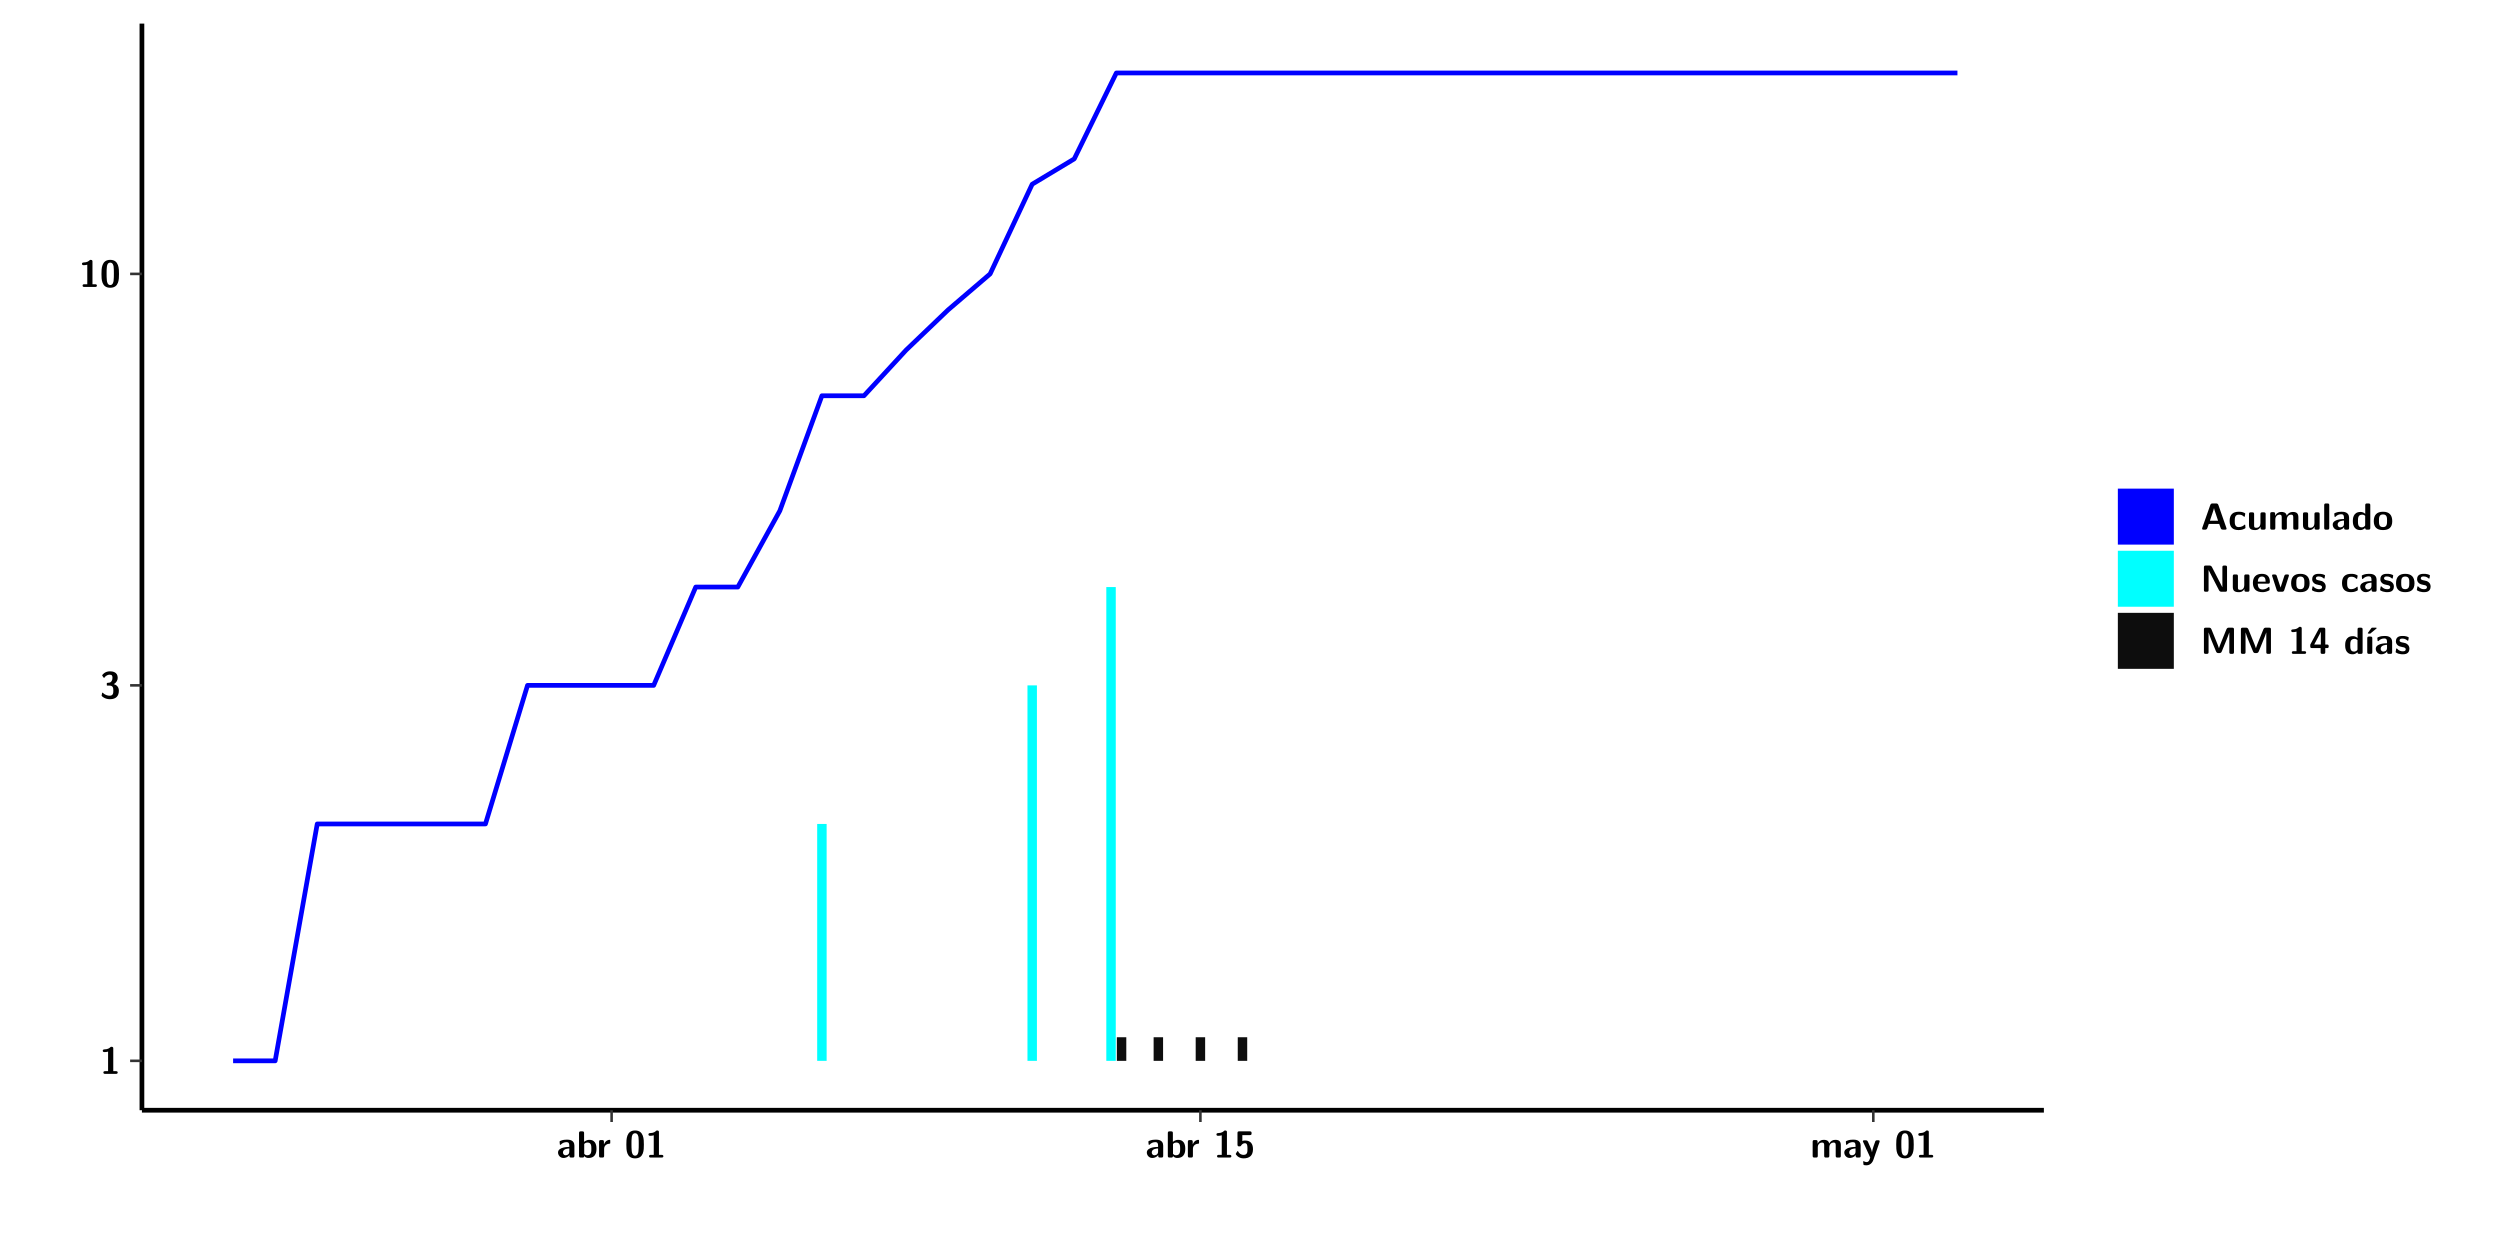
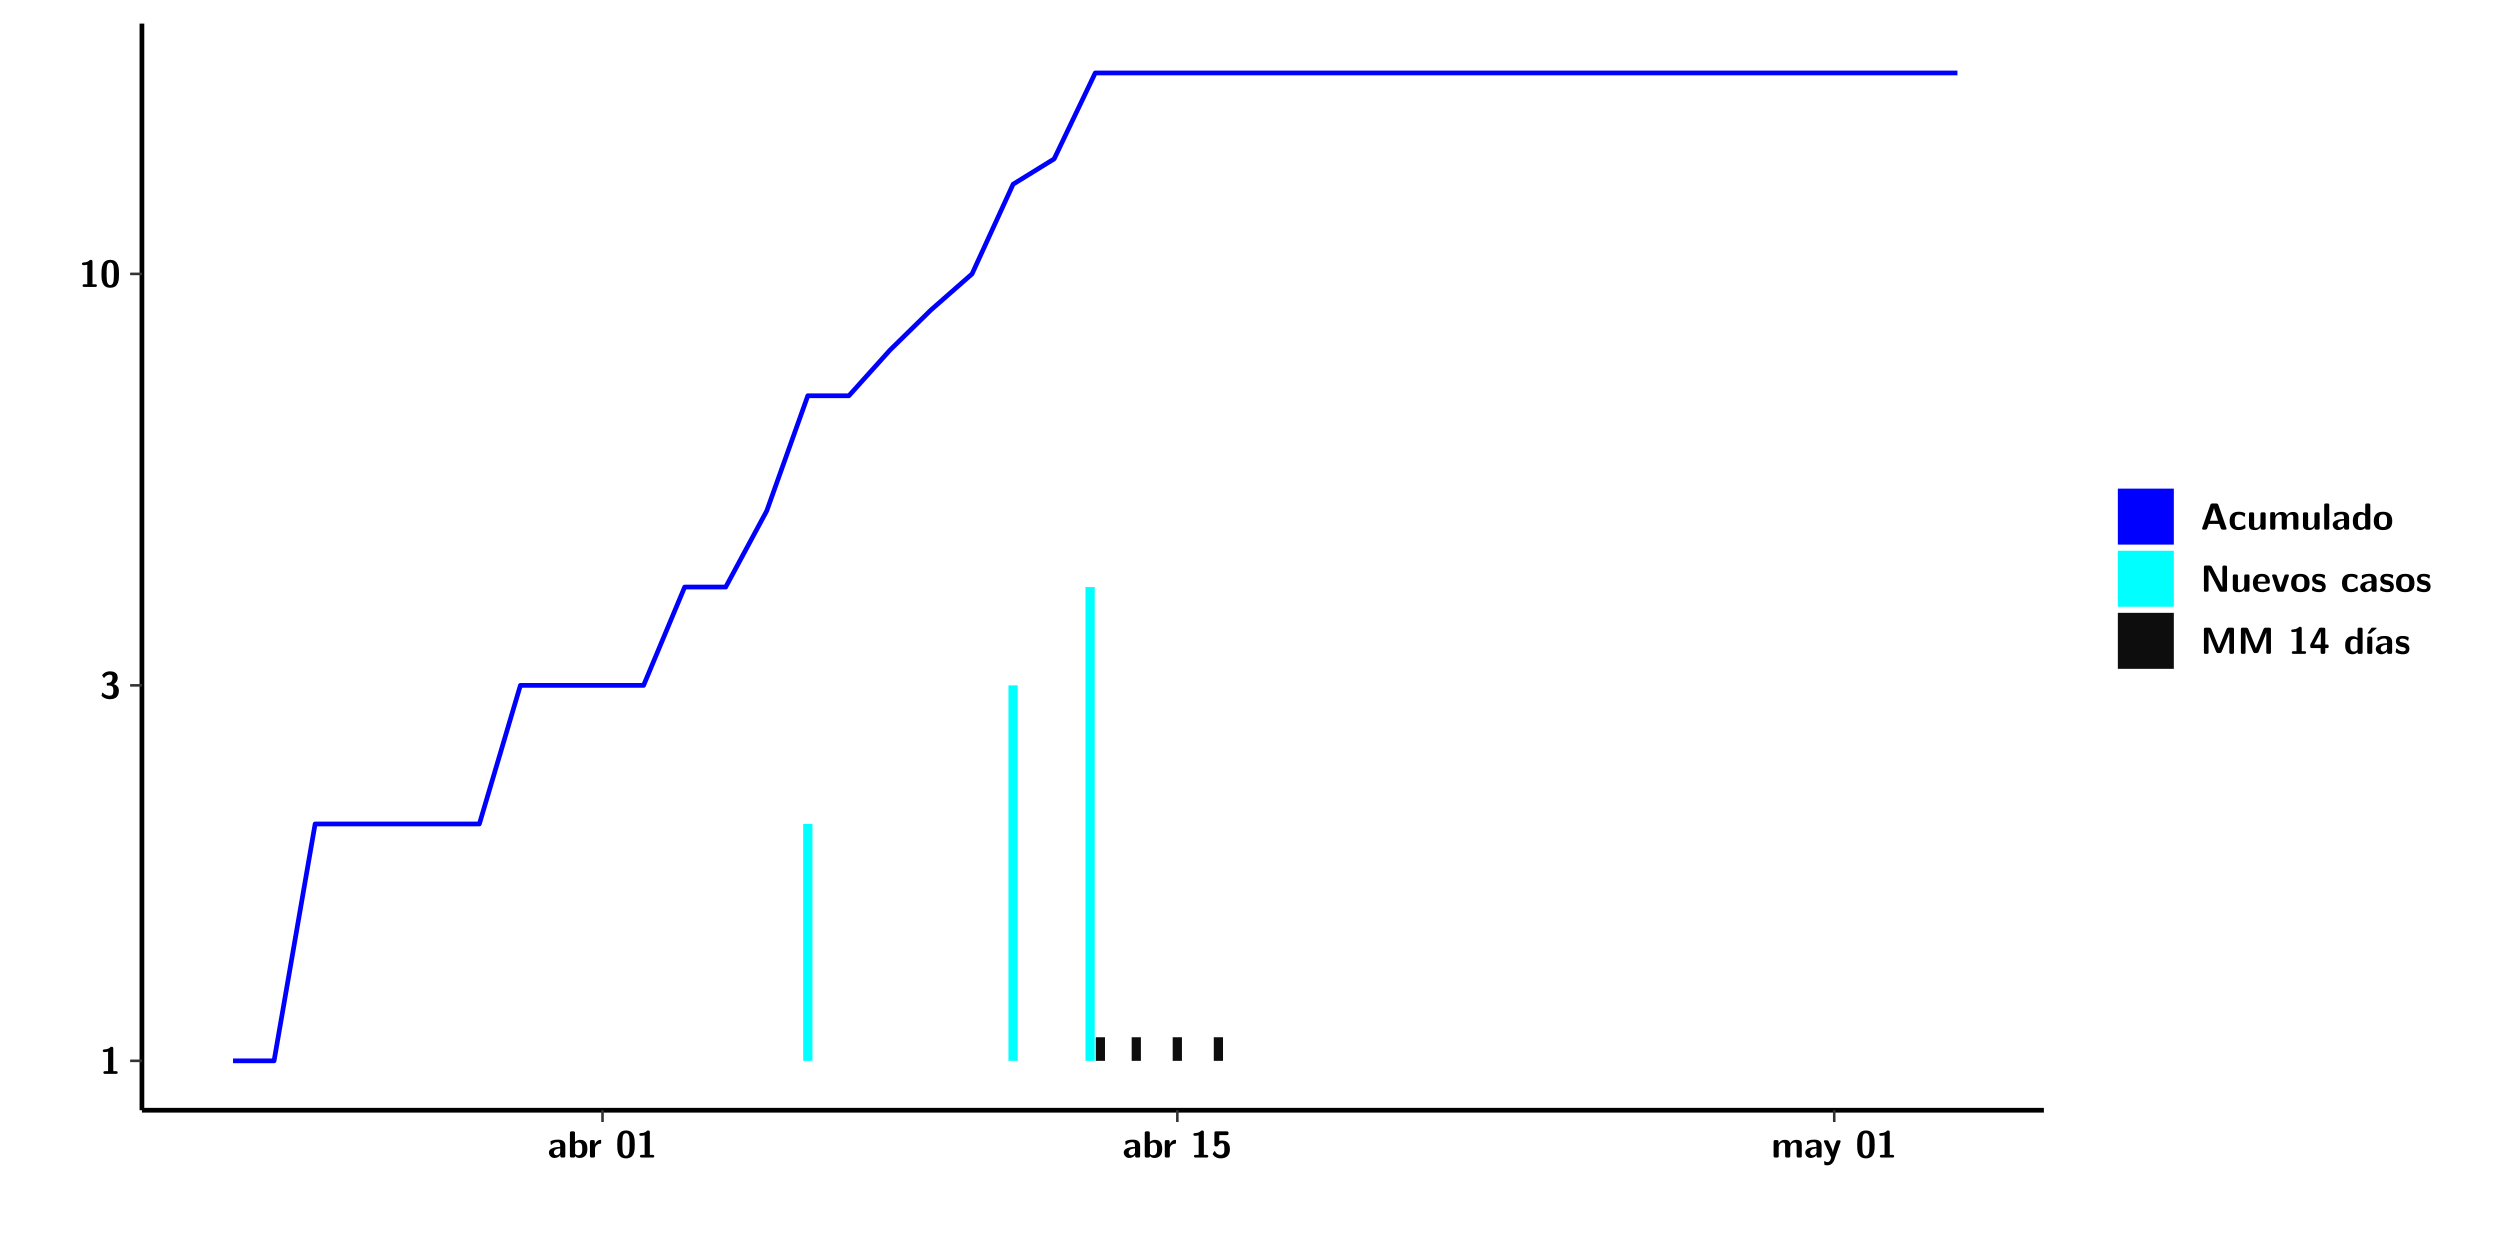
<svg xmlns="http://www.w3.org/2000/svg" xmlns:xlink="http://www.w3.org/1999/xlink" width="579.653pt" height="288pt" viewBox="0 0 579.653 288" version="1.1">
  <defs>
    <g>
      <symbol overflow="visible" id="glyph0-0">
        <path style="stroke:none;" d="" />
      </symbol>
      <symbol overflow="visible" id="glyph0-1">
        <path style="stroke:none;" d="M 3.109 -5.859 C 3.109 -6.016 3.109 -6.281 2.719 -6.281 C 2.547 -6.281 2.516 -6.266 2.406 -6.156 C 2.25 -6.016 1.922 -5.688 1.047 -5.672 C 0.891 -5.672 0.672 -5.609 0.672 -5.359 C 0.672 -5.047 0.969 -5.047 1.094 -5.047 C 1.344 -5.047 1.656 -5.078 1.906 -5.156 L 1.906 -0.625 L 1.234 -0.625 C 1.109 -0.625 0.812 -0.625 0.812 -0.312 C 0.812 0 1.109 0 1.234 0 L 3.719 0 C 3.828 0 4.141 0 4.141 -0.312 C 4.141 -0.625 3.828 -0.625 3.719 -0.625 L 3.109 -0.625 Z M 3.109 -5.859 " />
      </symbol>
      <symbol overflow="visible" id="glyph0-2">
        <path style="stroke:none;" d="M 0.844 -4.859 C 0.906 -4.766 0.953 -4.766 0.969 -4.766 C 1.031 -4.766 1.047 -4.797 1.094 -4.859 C 1.547 -5.5 2.172 -5.5 2.281 -5.5 C 2.844 -5.5 2.922 -5.203 2.922 -4.781 C 2.922 -4.656 2.922 -4.234 2.641 -3.906 C 2.438 -3.656 2.219 -3.641 1.953 -3.625 C 1.859 -3.609 1.688 -3.609 1.672 -3.578 C 1.609 -3.562 1.609 -3.5 1.609 -3.359 L 1.609 -3.203 C 1.609 -2.984 1.609 -2.969 1.844 -2.969 L 2.219 -2.969 C 3.031 -2.969 3.125 -2.469 3.125 -1.797 C 3.125 -1.203 3.062 -0.625 2.266 -0.625 C 1.984 -0.625 1.328 -0.688 0.75 -1.25 C 0.672 -1.328 0.656 -1.328 0.625 -1.328 C 0.531 -1.328 0.516 -1.25 0.516 -1.234 C 0.516 -1.234 0.406 -0.672 0.406 -0.625 C 0.406 -0.516 1.156 0.188 2.312 0.188 C 3.812 0.188 4.406 -0.609 4.406 -1.781 C 4.406 -2.562 3.984 -3.109 3.203 -3.297 C 3.906 -3.688 4.141 -4.266 4.141 -4.766 C 4.141 -6.156 2.891 -6.281 2.328 -6.281 C 1.125 -6.281 0.531 -5.422 0.531 -5.344 C 0.531 -5.297 0.594 -5.219 0.594 -5.219 Z M 0.844 -4.859 " />
      </symbol>
      <symbol overflow="visible" id="glyph0-3">
        <path style="stroke:none;" d="M 4.438 -3 C 4.438 -4.203 4.438 -6.281 2.406 -6.281 C 0.375 -6.281 0.375 -4.219 0.375 -3 C 0.375 -1.812 0.375 0.188 2.406 0.188 C 4.438 0.188 4.438 -1.781 4.438 -3 Z M 2.406 -0.438 C 1.75 -0.438 1.656 -1.25 1.625 -1.484 C 1.562 -1.953 1.562 -2.766 1.562 -3.125 C 1.562 -3.641 1.562 -4.203 1.625 -4.641 C 1.641 -4.875 1.734 -5.641 2.406 -5.641 C 3.047 -5.641 3.156 -4.906 3.188 -4.734 C 3.25 -4.281 3.25 -3.594 3.25 -3.125 C 3.25 -2.625 3.25 -1.953 3.188 -1.469 C 3.156 -1.234 3.062 -0.438 2.406 -0.438 Z M 2.406 -0.438 " />
      </symbol>
      <symbol overflow="visible" id="glyph0-4">
        <path style="stroke:none;" d="M 4.062 -2.766 C 4.062 -4.156 2.734 -4.156 2.297 -4.156 C 1.891 -4.156 1.453 -4.125 0.859 -3.891 C 0.672 -3.797 0.625 -3.781 0.625 -3.688 C 0.625 -3.625 0.688 -3.109 0.688 -3.047 C 0.703 -2.984 0.75 -2.938 0.812 -2.938 C 0.844 -2.938 0.875 -2.969 0.906 -3 C 1.281 -3.391 1.719 -3.578 2.266 -3.578 C 2.734 -3.578 2.875 -3.297 2.875 -2.781 L 2.875 -2.469 C 2.562 -2.469 0.266 -2.453 0.266 -1.172 C 0.266 -0.547 0.766 0.094 1.531 0.094 C 1.828 0.094 2.484 0.016 2.906 -0.594 L 2.906 -0.422 C 2.906 -0.141 2.969 0 3.328 0 L 3.641 0 C 3.984 0 4.062 -0.109 4.062 -0.422 Z M 2.875 -1.344 C 2.875 -0.531 2.047 -0.531 2.016 -0.531 C 1.641 -0.531 1.406 -0.844 1.406 -1.188 C 1.406 -2.047 2.625 -2.109 2.875 -2.109 Z M 2.875 -1.344 " />
      </symbol>
      <symbol overflow="visible" id="glyph0-5">
        <path style="stroke:none;" d="M 1.703 -5.656 C 1.703 -5.938 1.641 -6.078 1.281 -6.078 L 0.953 -6.078 C 0.641 -6.078 0.531 -5.984 0.531 -5.656 L 0.531 -0.422 C 0.531 -0.109 0.625 0 0.953 0 L 1.312 0 C 1.453 0 1.719 0 1.734 -0.344 C 2.125 0.094 2.578 0.094 2.719 0.094 C 4.578 0.094 4.578 -1.594 4.578 -2.031 C 4.578 -2.453 4.578 -4.109 2.938 -4.109 C 2.219 -4.109 1.781 -3.703 1.703 -3.625 Z M 1.734 -3.172 C 1.844 -3.281 2.109 -3.484 2.5 -3.484 C 3.391 -3.484 3.391 -2.672 3.391 -2.016 C 3.391 -1.375 3.391 -0.531 2.406 -0.531 C 2.047 -0.531 1.828 -0.75 1.734 -0.875 Z M 1.734 -3.172 " />
      </symbol>
      <symbol overflow="visible" id="glyph0-6">
        <path style="stroke:none;" d="M 1.703 -2.016 C 1.703 -2.844 2.391 -3.188 2.938 -3.219 C 3.109 -3.234 3.125 -3.234 3.125 -3.469 L 3.125 -3.875 C 3.125 -4.047 3.125 -4.109 2.969 -4.109 C 2.719 -4.109 2.078 -4.031 1.672 -3.078 L 1.656 -3.078 L 1.656 -3.641 C 1.656 -3.922 1.594 -4.062 1.234 -4.062 L 0.953 -4.062 C 0.641 -4.062 0.531 -3.969 0.531 -3.641 L 0.531 -0.422 C 0.531 -0.109 0.625 0 0.953 0 L 1.281 0 C 1.609 0 1.703 -0.109 1.703 -0.422 Z M 1.703 -2.016 " />
      </symbol>
      <symbol overflow="visible" id="glyph0-7">
        <path style="stroke:none;" d="M 1.859 -5.203 L 3.578 -5.203 C 4 -5.203 4 -5.406 4 -5.641 C 4 -5.875 4 -6.078 3.578 -6.078 L 1.141 -6.078 C 0.875 -6.078 0.734 -6.031 0.734 -5.688 L 0.734 -3 C 0.734 -2.609 0.922 -2.594 1.172 -2.594 C 1.391 -2.594 1.469 -2.594 1.594 -2.812 C 1.812 -3.141 2.109 -3.328 2.469 -3.328 C 3.047 -3.328 3.047 -2.656 3.047 -1.969 C 3.047 -1.297 3.047 -0.625 2.125 -0.625 C 1.844 -0.625 1.25 -0.703 0.906 -1.406 C 0.875 -1.453 0.844 -1.5 0.781 -1.5 C 0.719 -1.5 0.703 -1.469 0.656 -1.391 C 0.531 -1.188 0.328 -0.891 0.328 -0.828 C 0.328 -0.75 0.891 0.188 2.141 0.188 C 3.562 0.188 4.328 -0.516 4.328 -1.938 C 4.328 -3.094 3.844 -3.953 2.5 -3.953 C 2.281 -3.953 2.078 -3.922 1.859 -3.844 Z M 1.859 -5.203 " />
      </symbol>
      <symbol overflow="visible" id="glyph0-8">
        <path style="stroke:none;" d="M 7.062 -2.844 C 7.062 -3.75 6.672 -4.109 5.781 -4.109 C 5.156 -4.109 4.688 -3.828 4.359 -3.25 C 4.219 -4.078 3.484 -4.109 3.109 -4.109 C 2.938 -4.109 2.578 -4.109 2.188 -3.828 C 1.906 -3.625 1.734 -3.344 1.672 -3.203 L 1.672 -3.641 C 1.672 -3.922 1.609 -4.062 1.25 -4.062 L 0.953 -4.062 C 0.625 -4.062 0.531 -3.969 0.531 -3.641 L 0.531 -0.422 C 0.531 -0.109 0.625 0 0.953 0 L 1.297 0 C 1.625 0 1.719 -0.109 1.719 -0.422 L 1.719 -2.359 C 1.719 -3.141 2.25 -3.484 2.688 -3.484 C 3.109 -3.484 3.203 -3.297 3.203 -2.828 L 3.203 -0.422 C 3.203 -0.109 3.297 0 3.625 0 L 3.969 0 C 4.297 0 4.391 -0.109 4.391 -0.422 L 4.391 -2.359 C 4.391 -3.141 4.922 -3.484 5.359 -3.484 C 5.781 -3.484 5.875 -3.297 5.875 -2.828 L 5.875 -0.422 C 5.875 -0.109 5.969 0 6.297 0 L 6.641 0 C 6.984 0 7.062 -0.109 7.062 -0.422 Z M 7.062 -2.844 " />
      </symbol>
      <symbol overflow="visible" id="glyph0-9">
        <path style="stroke:none;" d="M 4.109 -3.609 C 4.141 -3.719 4.141 -3.734 4.141 -3.781 C 4.141 -4.016 3.906 -4.016 3.797 -4.016 L 3.609 -4.016 C 3.469 -4.016 3.266 -4.016 3.141 -3.812 C 3.109 -3.766 2.406 -1.828 2.359 -1.25 L 2.344 -1.25 C 2.312 -1.672 1.953 -2.484 1.562 -3.328 C 1.328 -3.891 1.266 -4.016 0.828 -4.016 L 0.594 -4.016 C 0.469 -4.016 0.25 -4.016 0.25 -3.781 C 0.25 -3.75 0.281 -3.688 0.297 -3.641 L 1.953 0 C 1.891 0.188 1.859 0.281 1.828 0.375 C 1.734 0.656 1.578 1.047 1.109 1.047 C 0.812 1.047 0.609 0.922 0.516 0.875 C 0.469 0.844 0.453 0.828 0.422 0.828 C 0.391 0.828 0.312 0.859 0.312 0.969 C 0.312 1.031 0.375 1.641 0.391 1.672 C 0.469 1.781 0.953 1.797 1.094 1.797 C 2.172 1.797 2.609 0.766 2.672 0.547 Z M 4.109 -3.609 " />
      </symbol>
      <symbol overflow="visible" id="glyph0-10">
        <path style="stroke:none;" d="M 4.156 -5.703 C 4.031 -6.078 3.766 -6.078 3.594 -6.078 L 2.828 -6.078 C 2.641 -6.078 2.391 -6.078 2.266 -5.703 L 0.406 -0.406 C 0.375 -0.297 0.375 -0.281 0.375 -0.234 C 0.375 0 0.594 0 0.703 0 L 1.031 0 C 1.188 0 1.453 0 1.578 -0.344 L 1.922 -1.328 L 4.344 -1.328 L 4.641 -0.484 C 4.75 -0.172 4.812 0 5.234 0 L 5.703 0 C 5.828 0 6.047 0 6.047 -0.234 C 6.047 -0.281 6.047 -0.297 6 -0.406 Z M 2.812 -3.938 C 2.938 -4.328 3.062 -4.656 3.125 -4.969 L 3.141 -4.969 C 3.188 -4.766 3.188 -4.75 3.25 -4.547 L 4.078 -2.078 L 2.188 -2.078 Z M 2.812 -3.938 " />
      </symbol>
      <symbol overflow="visible" id="glyph0-11">
        <path style="stroke:none;" d="M 4 -0.438 C 4 -0.531 3.969 -0.938 3.953 -1.047 C 3.953 -1.078 3.938 -1.172 3.844 -1.172 C 3.812 -1.172 3.797 -1.172 3.703 -1.078 C 3.562 -0.953 3.141 -0.594 2.422 -0.594 C 1.516 -0.594 1.516 -1.469 1.516 -2.031 C 1.516 -2.75 1.562 -3.484 2.453 -3.484 C 3.031 -3.484 3.266 -3.344 3.578 -3.078 C 3.688 -2.984 3.703 -2.984 3.734 -2.984 C 3.828 -2.984 3.844 -3.062 3.844 -3.094 C 3.859 -3.172 3.953 -3.656 3.953 -3.703 C 3.953 -3.781 3.891 -3.812 3.75 -3.891 C 3.328 -4.078 3.062 -4.156 2.453 -4.156 C 1.141 -4.156 0.328 -3.547 0.328 -2.016 C 0.328 -0.562 1.078 0.094 2.406 0.094 C 2.641 0.094 3.172 0.094 3.75 -0.203 C 4 -0.344 4 -0.344 4 -0.438 Z M 4 -0.438 " />
      </symbol>
      <symbol overflow="visible" id="glyph0-12">
        <path style="stroke:none;" d="M 4.391 -3.594 C 4.391 -3.875 4.328 -4.016 3.969 -4.016 L 3.609 -4.016 C 3.281 -4.016 3.188 -3.906 3.188 -3.594 L 3.188 -1.516 C 3.188 -0.938 2.891 -0.438 2.266 -0.438 C 1.766 -0.438 1.719 -0.562 1.719 -1.031 L 1.719 -3.594 C 1.719 -3.875 1.656 -4.016 1.297 -4.016 L 0.953 -4.016 C 0.625 -4.016 0.531 -3.922 0.531 -3.594 L 0.531 -1.109 C 0.531 -0.172 1.031 0.094 1.953 0.094 C 2.188 0.094 2.812 0.094 3.219 -0.656 L 3.219 -0.422 C 3.219 -0.141 3.281 0 3.641 0 L 3.969 0 C 4.297 0 4.391 -0.109 4.391 -0.422 Z M 4.391 -3.594 " />
      </symbol>
      <symbol overflow="visible" id="glyph0-13">
        <path style="stroke:none;" d="M 1.703 -5.656 C 1.703 -5.938 1.641 -6.078 1.281 -6.078 L 0.953 -6.078 C 0.641 -6.078 0.531 -5.984 0.531 -5.656 L 0.531 -0.422 C 0.531 -0.109 0.625 0 0.953 0 L 1.281 0 C 1.609 0 1.703 -0.109 1.703 -0.422 Z M 1.703 -5.656 " />
      </symbol>
      <symbol overflow="visible" id="glyph0-14">
        <path style="stroke:none;" d="M 4.375 -5.656 C 4.375 -5.938 4.312 -6.078 3.953 -6.078 L 3.625 -6.078 C 3.297 -6.078 3.203 -5.969 3.203 -5.656 L 3.203 -3.672 C 2.812 -4.047 2.375 -4.109 2.109 -4.109 C 0.328 -4.109 0.328 -2.422 0.328 -2 C 0.328 -1.594 0.328 0.094 2.062 0.094 C 2.422 0.094 2.812 -0.016 3.188 -0.406 C 3.188 -0.094 3.297 0 3.609 0 L 3.953 0 C 4.281 0 4.375 -0.109 4.375 -0.422 Z M 3.188 -1.094 C 3.188 -0.953 3.188 -0.875 2.922 -0.688 C 2.703 -0.547 2.5 -0.531 2.406 -0.531 C 1.516 -0.531 1.516 -1.344 1.516 -2 C 1.516 -2.656 1.516 -3.484 2.5 -3.484 C 2.75 -3.484 2.984 -3.391 3.188 -3.203 Z M 3.188 -1.094 " />
      </symbol>
      <symbol overflow="visible" id="glyph0-15">
        <path style="stroke:none;" d="M 4.547 -1.969 C 4.547 -3.406 3.844 -4.156 2.406 -4.156 C 0.953 -4.156 0.266 -3.391 0.266 -1.969 C 0.266 -0.547 1.031 0.094 2.406 0.094 C 3.781 0.094 4.547 -0.531 4.547 -1.969 Z M 2.406 -0.594 C 1.469 -0.594 1.469 -1.375 1.469 -2.078 C 1.469 -2.75 1.469 -3.531 2.406 -3.531 C 3.344 -3.531 3.344 -2.766 3.344 -2.078 C 3.344 -1.391 3.344 -0.594 2.406 -0.594 Z M 2.406 -0.594 " />
      </symbol>
      <symbol overflow="visible" id="glyph0-16">
        <path style="stroke:none;" d="M 2.656 -5.734 C 2.469 -6.078 2.203 -6.078 2.031 -6.078 L 1.219 -6.078 C 0.906 -6.078 0.797 -5.984 0.797 -5.656 L 0.797 -0.422 C 0.797 -0.109 0.891 0 1.219 0 L 1.453 0 C 1.781 0 1.875 -0.109 1.875 -0.422 L 1.875 -5.016 L 1.891 -5.016 L 4.297 -0.344 C 4.484 0 4.75 0 4.922 0 L 5.734 0 C 6.062 0 6.156 -0.109 6.156 -0.422 L 6.156 -5.656 C 6.156 -5.938 6.094 -6.078 5.734 -6.078 L 5.5 -6.078 C 5.156 -6.078 5.078 -5.969 5.078 -5.656 L 5.078 -1.062 L 5.062 -1.062 Z M 2.656 -5.734 " />
      </symbol>
      <symbol overflow="visible" id="glyph0-17">
        <path style="stroke:none;" d="M 3.781 -1.875 C 3.984 -1.875 4.203 -1.891 4.203 -2.281 C 4.203 -3.406 3.672 -4.156 2.359 -4.156 C 0.969 -4.156 0.266 -3.375 0.266 -2.047 C 0.266 -0.609 1.109 0.094 2.484 0.094 C 2.812 0.094 3.312 0.047 3.891 -0.234 C 4.078 -0.328 4.141 -0.359 4.141 -0.469 C 4.141 -0.531 4.125 -0.781 4.109 -0.844 C 4.078 -1.125 4.062 -1.125 3.984 -1.125 C 3.953 -1.125 3.938 -1.125 3.844 -1.047 C 3.328 -0.594 2.797 -0.531 2.516 -0.531 C 1.531 -0.531 1.422 -1.312 1.391 -1.875 Z M 1.406 -2.344 C 1.422 -2.875 1.609 -3.531 2.359 -3.531 C 3.062 -3.531 3.203 -3.031 3.219 -2.344 Z M 1.406 -2.344 " />
      </symbol>
      <symbol overflow="visible" id="glyph0-18">
        <path style="stroke:none;" d="M 4.109 -3.609 C 4.141 -3.719 4.141 -3.75 4.141 -3.766 C 4.141 -4.016 3.922 -4.016 3.797 -4.016 L 3.609 -4.016 C 3.25 -4.016 3.141 -3.891 3.062 -3.641 L 2.203 -0.984 L 1.328 -3.641 C 1.266 -3.828 1.203 -4.016 0.781 -4.016 L 0.578 -4.016 C 0.453 -4.016 0.234 -4.016 0.234 -3.766 C 0.234 -3.75 0.234 -3.719 0.266 -3.609 L 1.312 -0.375 C 1.438 0 1.703 0 1.859 0 L 2.5 0 C 2.672 0 2.938 0 3.062 -0.375 Z M 4.109 -3.609 " />
      </symbol>
      <symbol overflow="visible" id="glyph0-19">
        <path style="stroke:none;" d="M 3.469 -1.234 C 3.469 -1.734 3.203 -2.031 3.047 -2.172 C 2.703 -2.484 2.391 -2.547 2.031 -2.609 C 1.547 -2.703 1.188 -2.766 1.188 -3.109 C 1.188 -3.469 1.484 -3.547 1.828 -3.547 C 2.406 -3.547 2.719 -3.328 2.953 -3.125 C 3.047 -3.047 3.062 -3.047 3.094 -3.047 C 3.188 -3.047 3.203 -3.125 3.203 -3.156 C 3.219 -3.219 3.312 -3.719 3.312 -3.766 C 3.312 -3.906 2.844 -4.031 2.75 -4.062 C 2.406 -4.156 2.125 -4.156 1.891 -4.156 C 1.5 -4.156 0.328 -4.156 0.328 -2.906 C 0.328 -2.484 0.516 -2.219 0.75 -2 C 1.062 -1.734 1.406 -1.672 1.906 -1.562 C 2.156 -1.531 2.609 -1.453 2.609 -1.062 C 2.609 -0.656 2.266 -0.594 1.922 -0.594 C 1.531 -0.594 1.047 -0.703 0.625 -1.188 C 0.594 -1.234 0.562 -1.266 0.516 -1.266 C 0.422 -1.266 0.406 -1.188 0.391 -1.125 C 0.375 -1.016 0.266 -0.516 0.266 -0.422 C 0.266 -0.266 0.922 -0.062 0.922 -0.047 C 1.406 0.094 1.766 0.094 1.922 0.094 C 2.359 0.094 3.469 0.062 3.469 -1.234 Z M 3.469 -1.234 " />
      </symbol>
      <symbol overflow="visible" id="glyph0-20">
        <path style="stroke:none;" d="M 4.859 -2.859 C 4.688 -2.422 4.359 -1.609 4.281 -1.312 C 4.203 -1.625 3.844 -2.484 3.656 -2.953 L 2.531 -5.719 C 2.391 -6.078 2.109 -6.078 1.953 -6.078 L 1.219 -6.078 C 0.906 -6.078 0.797 -5.984 0.797 -5.656 L 0.797 -0.422 C 0.797 -0.109 0.891 0 1.219 0 L 1.453 0 C 1.781 0 1.875 -0.109 1.875 -0.422 L 1.875 -4.953 L 1.891 -4.953 C 1.984 -4.562 2.375 -3.578 2.578 -3.062 L 3.609 -0.562 C 3.766 -0.188 3.969 -0.188 4.266 -0.188 C 4.562 -0.188 4.781 -0.188 4.938 -0.562 L 6.062 -3.328 C 6.141 -3.531 6.625 -4.719 6.672 -4.953 L 6.688 -4.953 L 6.688 -0.422 C 6.688 -0.141 6.75 0 7.109 0 L 7.344 0 C 7.672 0 7.766 -0.109 7.766 -0.422 L 7.766 -5.656 C 7.766 -5.938 7.703 -6.078 7.344 -6.078 L 6.609 -6.078 C 6.391 -6.078 6.172 -6.062 6.016 -5.703 Z M 4.859 -2.859 " />
      </symbol>
      <symbol overflow="visible" id="glyph0-21">
        <path style="stroke:none;" d="M 0.344 -2.297 C 0.266 -2.172 0.266 -2.141 0.266 -1.984 L 0.266 -1.766 C 0.266 -1.484 0.328 -1.344 0.688 -1.344 L 2.672 -1.344 L 2.672 -0.422 C 2.672 -0.141 2.719 0 3.078 0 L 3.328 0 C 3.656 0 3.75 -0.109 3.75 -0.422 L 3.75 -1.344 L 4.125 -1.344 C 4.391 -1.344 4.547 -1.406 4.547 -1.75 C 4.547 -2.078 4.422 -2.172 4.125 -2.172 L 3.75 -2.172 L 3.75 -5.656 C 3.75 -5.984 3.656 -6.078 3.328 -6.078 L 2.688 -6.078 C 2.531 -6.078 2.391 -6.078 2.281 -5.875 Z M 1.188 -2.172 C 2.578 -4.75 2.672 -5.016 2.703 -5.156 L 2.719 -5.156 L 2.719 -2.172 Z M 1.188 -2.172 " />
      </symbol>
      <symbol overflow="visible" id="glyph0-22">
        <path style="stroke:none;" d="M 3.906 -5.844 C 3.953 -5.875 4 -5.922 4 -5.969 C 4 -6.078 3.906 -6.078 3.766 -6.078 L 3.047 -6.078 C 2.875 -6.078 2.859 -6.078 2.781 -5.984 L 2.031 -4.953 C 1.953 -4.859 1.953 -4.844 1.953 -4.828 C 1.953 -4.703 2.047 -4.703 2.188 -4.703 L 2.516 -4.703 Z M 3.906 -5.844 " />
      </symbol>
      <symbol overflow="visible" id="glyph0-23">
        <path style="stroke:none;" d="M 1.703 -3.594 C 1.703 -3.875 1.641 -4.016 1.281 -4.016 L 0.953 -4.016 C 0.641 -4.016 0.531 -3.922 0.531 -3.594 L 0.531 -0.422 C 0.531 -0.109 0.625 0 0.953 0 L 1.281 0 C 1.609 0 1.703 -0.109 1.703 -0.422 Z M 1.703 -3.594 " />
      </symbol>
    </g>
    <clipPath id="clip1">
      <path d="M 0 0 L 576.008 0 L 576.008 288 L 0 288 Z M 0 0 " />
    </clipPath>
    <clipPath id="clip2">
      <path d="M 32.906 5.477 L 473.898 5.477 L 473.898 257.414 L 32.906 257.414 Z M 32.906 5.477 " />
    </clipPath>
  </defs>
  <g id="surface1">
    <g clip-path="url(#clip1)" clip-rule="nonzero">
      <path style="fill-rule:nonzero;fill:rgb(100%,100%,100%);fill-opacity:1;stroke-width:0.598;stroke-linecap:round;stroke-linejoin:round;stroke:rgb(100%,100%,100%);stroke-opacity:1;stroke-miterlimit:10;" d="M 0 0 L 0 288.004 L 576.008 288.004 L 576.008 0 Z M 0 0 " transform="matrix(1,0,0,-1,0,288)" />
    </g>
    <g clip-path="url(#clip2)" clip-rule="nonzero">
      <path style=" stroke:none;fill-rule:nonzero;fill:rgb(100%,100%,100%);fill-opacity:1;" d="M 32.906 257.414 L 32.906 5.477 L 473.898 5.477 L 473.898 257.414 Z M 32.906 257.414 " />
    </g>
-     <path style=" stroke:none;fill-rule:nonzero;fill:rgb(0%,100%,100%);fill-opacity:1;" d="M 189.473 245.969 L 189.473 191.043 L 191.664 191.043 L 191.664 245.969 Z M 189.473 245.969 " />
-     <path style=" stroke:none;fill-rule:nonzero;fill:rgb(0%,100%,100%);fill-opacity:1;" d="M 238.23 245.969 L 238.23 158.914 L 240.422 158.914 L 240.422 245.969 Z M 238.23 245.969 " />
-     <path style=" stroke:none;fill-rule:nonzero;fill:rgb(0%,100%,100%);fill-opacity:1;" d="M 256.512 245.969 L 256.512 136.117 L 258.703 136.117 L 258.703 245.969 Z M 256.512 245.969 " />
-     <path style=" stroke:none;fill-rule:nonzero;fill:rgb(4.999%,4.999%,4.999%);fill-opacity:1;" d="M 258.953 245.969 L 258.953 240.496 L 261.145 240.496 L 261.145 245.969 Z M 258.953 245.969 " />
-     <path style=" stroke:none;fill-rule:nonzero;fill:rgb(4.999%,4.999%,4.999%);fill-opacity:1;" d="M 267.48 245.969 L 267.48 240.496 L 269.672 240.496 L 269.672 245.969 Z M 267.48 245.969 " />
-     <path style=" stroke:none;fill-rule:nonzero;fill:rgb(4.999%,4.999%,4.999%);fill-opacity:1;" d="M 277.234 245.969 L 277.234 240.496 L 279.426 240.496 L 279.426 245.969 Z M 277.234 245.969 " />
-     <path style=" stroke:none;fill-rule:nonzero;fill:rgb(4.999%,4.999%,4.999%);fill-opacity:1;" d="M 286.988 245.969 L 286.988 240.496 L 289.18 240.496 L 289.18 245.969 Z M 286.988 245.969 " />
-     <path style="fill:none;stroke-width:1.096;stroke-linecap:butt;stroke-linejoin:round;stroke:rgb(0%,0%,100%);stroke-opacity:1;stroke-miterlimit:10;" d="M 54.047 42.031 L 63.801 42.031 L 73.555 96.957 L 112.559 96.957 L 122.312 129.086 L 151.562 129.086 L 161.316 151.883 L 171.07 151.883 L 180.812 169.566 L 190.566 196.238 L 200.32 196.238 L 210.074 206.816 L 219.82 216.141 L 229.57 224.492 L 239.324 245.285 L 249.078 251.16 L 258.832 271.078 L 453.855 271.078 " transform="matrix(1,0,0,-1,0,288)" />
+     <path style=" stroke:none;fill-rule:nonzero;fill:rgb(0%,100%,100%);fill-opacity:1;" d="M 186.234 245.969 L 186.234 191.043 L 188.375 191.043 L 188.375 245.969 Z M 186.234 245.969 " />
+     <path style=" stroke:none;fill-rule:nonzero;fill:rgb(0%,100%,100%);fill-opacity:1;" d="M 233.824 245.969 L 233.824 158.914 L 235.969 158.914 L 235.969 245.969 Z M 233.824 245.969 " />
+     <path style=" stroke:none;fill-rule:nonzero;fill:rgb(0%,100%,100%);fill-opacity:1;" d="M 251.68 245.969 L 251.68 136.117 L 253.82 136.117 L 253.82 245.969 Z M 251.68 245.969 " />
+     <path style=" stroke:none;fill-rule:nonzero;fill:rgb(4.999%,4.999%,4.999%);fill-opacity:1;" d="M 254.062 245.969 L 254.062 240.496 L 256.203 240.496 L 256.203 245.969 Z M 254.062 245.969 " />
+     <path style=" stroke:none;fill-rule:nonzero;fill:rgb(4.999%,4.999%,4.999%);fill-opacity:1;" d="M 262.391 245.969 L 262.391 240.496 L 264.531 240.496 L 264.531 245.969 Z M 262.391 245.969 " />
+     <path style=" stroke:none;fill-rule:nonzero;fill:rgb(4.999%,4.999%,4.999%);fill-opacity:1;" d="M 271.902 245.969 L 271.902 240.496 L 274.047 240.496 L 274.047 245.969 Z M 271.902 245.969 " />
+     <path style=" stroke:none;fill-rule:nonzero;fill:rgb(4.999%,4.999%,4.999%);fill-opacity:1;" d="M 281.43 245.969 L 281.43 240.496 L 283.57 240.496 L 283.57 245.969 Z M 281.43 245.969 " />
+     <path style="fill:none;stroke-width:1.096;stroke-linecap:butt;stroke-linejoin:round;stroke:rgb(0%,0%,100%);stroke-opacity:1;stroke-miterlimit:10;" d="M 54.027 42.031 L 63.543 42.031 L 73.066 96.957 L 111.145 96.957 L 120.66 129.086 L 149.223 129.086 L 158.746 151.883 L 168.262 151.883 L 177.785 169.566 L 187.301 196.238 L 196.824 196.238 L 206.34 206.816 L 215.863 216.141 L 225.379 224.492 L 234.902 245.285 L 244.418 251.16 L 253.941 271.078 L 453.855 271.078 " transform="matrix(1,0,0,-1,0,288)" />
    <path style="fill:none;stroke-width:1.096;stroke-linecap:butt;stroke-linejoin:round;stroke:rgb(0%,0%,0%);stroke-opacity:1;stroke-miterlimit:10;" d="M 32.906 30.586 L 32.906 282.523 " transform="matrix(1,0,0,-1,0,288)" />
    <g style="fill:rgb(0%,0%,0%);fill-opacity:1;">
      <use xlink:href="#glyph0-1" x="23.153" y="248.986" />
    </g>
    <g style="fill:rgb(0%,0%,0%);fill-opacity:1;">
      <use xlink:href="#glyph0-2" x="23.153" y="161.933" />
    </g>
    <g style="fill:rgb(0%,0%,0%);fill-opacity:1;">
      <use xlink:href="#glyph0-1" x="18.331" y="66.531" />
      <use xlink:href="#glyph0-3" x="23.153" y="66.531" />
    </g>
    <path style="fill:none;stroke-width:0.598;stroke-linecap:butt;stroke-linejoin:round;stroke:rgb(20%,20%,20%);stroke-opacity:1;stroke-miterlimit:10;" d="M 30.168 42.031 L 32.906 42.031 " transform="matrix(1,0,0,-1,0,288)" />
    <path style="fill:none;stroke-width:0.598;stroke-linecap:butt;stroke-linejoin:round;stroke:rgb(20%,20%,20%);stroke-opacity:1;stroke-miterlimit:10;" d="M 30.168 129.086 L 32.906 129.086 " transform="matrix(1,0,0,-1,0,288)" />
    <path style="fill:none;stroke-width:0.598;stroke-linecap:butt;stroke-linejoin:round;stroke:rgb(20%,20%,20%);stroke-opacity:1;stroke-miterlimit:10;" d="M 30.168 224.492 L 32.906 224.492 " transform="matrix(1,0,0,-1,0,288)" />
    <path style="fill:none;stroke-width:1.096;stroke-linecap:butt;stroke-linejoin:round;stroke:rgb(0%,0%,0%);stroke-opacity:1;stroke-miterlimit:10;" d="M 32.906 30.586 L 473.898 30.586 " transform="matrix(1,0,0,-1,0,288)" />
-     <path style="fill:none;stroke-width:0.598;stroke-linecap:butt;stroke-linejoin:round;stroke:rgb(20%,20%,20%);stroke-opacity:1;stroke-miterlimit:10;" d="M 141.809 27.848 L 141.809 30.586 " transform="matrix(1,0,0,-1,0,288)" />
-     <path style="fill:none;stroke-width:0.598;stroke-linecap:butt;stroke-linejoin:round;stroke:rgb(20%,20%,20%);stroke-opacity:1;stroke-miterlimit:10;" d="M 278.328 27.848 L 278.328 30.586 " transform="matrix(1,0,0,-1,0,288)" />
-     <path style="fill:none;stroke-width:0.598;stroke-linecap:butt;stroke-linejoin:round;stroke:rgb(20%,20%,20%);stroke-opacity:1;stroke-miterlimit:10;" d="M 434.348 27.848 L 434.348 30.586 " transform="matrix(1,0,0,-1,0,288)" />
-     <g style="fill:rgb(0%,0%,0%);fill-opacity:1;">
-       <use xlink:href="#glyph0-4" x="129.12" y="268.394" />
-       <use xlink:href="#glyph0-5" x="133.723" y="268.394" />
-     </g>
-     <g style="fill:rgb(0%,0%,0%);fill-opacity:1;">
-       <use xlink:href="#glyph0-6" x="138.37" y="268.394" />
-     </g>
-     <g style="fill:rgb(0%,0%,0%);fill-opacity:1;">
-       <use xlink:href="#glyph0-3" x="144.851" y="268.394" />
-       <use xlink:href="#glyph0-1" x="149.673" y="268.394" />
-     </g>
-     <g style="fill:rgb(0%,0%,0%);fill-opacity:1;">
-       <use xlink:href="#glyph0-4" x="265.638" y="268.394" />
-       <use xlink:href="#glyph0-5" x="270.241" y="268.394" />
-     </g>
-     <g style="fill:rgb(0%,0%,0%);fill-opacity:1;">
-       <use xlink:href="#glyph0-6" x="274.888" y="268.394" />
-     </g>
-     <g style="fill:rgb(0%,0%,0%);fill-opacity:1;">
-       <use xlink:href="#glyph0-1" x="281.369" y="268.394" />
-       <use xlink:href="#glyph0-7" x="286.191" y="268.394" />
-     </g>
-     <g style="fill:rgb(0%,0%,0%);fill-opacity:1;">
-       <use xlink:href="#glyph0-8" x="419.754" y="268.394" />
-       <use xlink:href="#glyph0-4" x="427.352" y="268.394" />
-     </g>
-     <g style="fill:rgb(0%,0%,0%);fill-opacity:1;">
-       <use xlink:href="#glyph0-9" x="431.683" y="268.394" />
-     </g>
-     <g style="fill:rgb(0%,0%,0%);fill-opacity:1;">
-       <use xlink:href="#glyph0-3" x="439.284" y="268.394" />
-       <use xlink:href="#glyph0-1" x="444.106" y="268.394" />
+     <path style="fill:none;stroke-width:0.598;stroke-linecap:butt;stroke-linejoin:round;stroke:rgb(20%,20%,20%);stroke-opacity:1;stroke-miterlimit:10;" d="M 139.699 27.848 L 139.699 30.586 " transform="matrix(1,0,0,-1,0,288)" />
+     <path style="fill:none;stroke-width:0.598;stroke-linecap:butt;stroke-linejoin:round;stroke:rgb(20%,20%,20%);stroke-opacity:1;stroke-miterlimit:10;" d="M 272.98 27.848 L 272.98 30.586 " transform="matrix(1,0,0,-1,0,288)" />
+     <path style="fill:none;stroke-width:0.598;stroke-linecap:butt;stroke-linejoin:round;stroke:rgb(20%,20%,20%);stroke-opacity:1;stroke-miterlimit:10;" d="M 425.289 27.848 L 425.289 30.586 " transform="matrix(1,0,0,-1,0,288)" />
+     <g style="fill:rgb(0%,0%,0%);fill-opacity:1;">
+       <use xlink:href="#glyph0-4" x="127.008" y="268.394" />
+       <use xlink:href="#glyph0-5" x="131.611" y="268.394" />
+     </g>
+     <g style="fill:rgb(0%,0%,0%);fill-opacity:1;">
+       <use xlink:href="#glyph0-6" x="136.258" y="268.394" />
+     </g>
+     <g style="fill:rgb(0%,0%,0%);fill-opacity:1;">
+       <use xlink:href="#glyph0-3" x="142.739" y="268.394" />
+       <use xlink:href="#glyph0-1" x="147.561" y="268.394" />
+     </g>
+     <g style="fill:rgb(0%,0%,0%);fill-opacity:1;">
+       <use xlink:href="#glyph0-4" x="260.288" y="268.394" />
+       <use xlink:href="#glyph0-5" x="264.891" y="268.394" />
+     </g>
+     <g style="fill:rgb(0%,0%,0%);fill-opacity:1;">
+       <use xlink:href="#glyph0-6" x="269.538" y="268.394" />
+     </g>
+     <g style="fill:rgb(0%,0%,0%);fill-opacity:1;">
+       <use xlink:href="#glyph0-1" x="276.019" y="268.394" />
+       <use xlink:href="#glyph0-7" x="280.841" y="268.394" />
+     </g>
+     <g style="fill:rgb(0%,0%,0%);fill-opacity:1;">
+       <use xlink:href="#glyph0-8" x="410.698" y="268.394" />
+       <use xlink:href="#glyph0-4" x="418.296" y="268.394" />
+     </g>
+     <g style="fill:rgb(0%,0%,0%);fill-opacity:1;">
+       <use xlink:href="#glyph0-9" x="422.627" y="268.394" />
+     </g>
+     <g style="fill:rgb(0%,0%,0%);fill-opacity:1;">
+       <use xlink:href="#glyph0-3" x="430.228" y="268.394" />
+       <use xlink:href="#glyph0-1" x="435.05" y="268.394" />
    </g>
    <path style=" stroke:none;fill-rule:nonzero;fill:rgb(100%,100%,100%);fill-opacity:1;" d="M 484.859 161.262 L 484.859 101.625 L 570.527 101.625 L 570.527 161.262 Z M 484.859 161.262 " />
    <path style=" stroke:none;fill-rule:nonzero;fill:rgb(0%,0%,100%);fill-opacity:1;" d="M 491.047 126.273 L 491.047 113.293 L 504.027 113.293 L 504.027 126.273 Z M 491.047 126.273 " />
    <path style=" stroke:none;fill-rule:nonzero;fill:rgb(0%,100%,100%);fill-opacity:1;" d="M 491.047 140.68 L 491.047 127.699 L 504.027 127.699 L 504.027 140.68 Z M 491.047 140.68 " />
    <path style=" stroke:none;fill-rule:nonzero;fill:rgb(4.999%,4.999%,4.999%);fill-opacity:1;" d="M 491.047 155.078 L 491.047 142.094 L 504.027 142.094 L 504.027 155.078 Z M 491.047 155.078 " />
    <g style="fill:rgb(0%,0%,0%);fill-opacity:1;">
      <use xlink:href="#glyph0-10" x="510.207" y="122.809" />
      <use xlink:href="#glyph0-11" x="516.636" y="122.809" />
      <use xlink:href="#glyph0-12" x="520.922" y="122.809" />
      <use xlink:href="#glyph0-8" x="525.841" y="122.809" />
      <use xlink:href="#glyph0-12" x="533.44" y="122.809" />
      <use xlink:href="#glyph0-13" x="538.359" y="122.809" />
      <use xlink:href="#glyph0-4" x="540.6" y="122.809" />
      <use xlink:href="#glyph0-14" x="545.203" y="122.809" />
      <use xlink:href="#glyph0-15" x="550.122" y="122.809" />
    </g>
    <g style="fill:rgb(0%,0%,0%);fill-opacity:1;">
      <use xlink:href="#glyph0-16" x="510.207" y="137.205" />
      <use xlink:href="#glyph0-12" x="517.172" y="137.205" />
      <use xlink:href="#glyph0-17" x="522.092" y="137.205" />
      <use xlink:href="#glyph0-18" x="526.573" y="137.205" />
      <use xlink:href="#glyph0-15" x="530.956" y="137.205" />
      <use xlink:href="#glyph0-19" x="535.778" y="137.205" />
    </g>
    <g style="fill:rgb(0%,0%,0%);fill-opacity:1;">
      <use xlink:href="#glyph0-11" x="542.693" y="137.205" />
      <use xlink:href="#glyph0-4" x="546.979" y="137.205" />
      <use xlink:href="#glyph0-19" x="551.582" y="137.205" />
      <use xlink:href="#glyph0-15" x="555.279" y="137.205" />
      <use xlink:href="#glyph0-19" x="560.1" y="137.205" />
    </g>
    <g style="fill:rgb(0%,0%,0%);fill-opacity:1;">
      <use xlink:href="#glyph0-20" x="510.207" y="151.611" />
      <use xlink:href="#glyph0-20" x="518.779" y="151.611" />
    </g>
    <g style="fill:rgb(0%,0%,0%);fill-opacity:1;">
      <use xlink:href="#glyph0-1" x="530.569" y="151.611" />
      <use xlink:href="#glyph0-21" x="535.391" y="151.611" />
    </g>
    <g style="fill:rgb(0%,0%,0%);fill-opacity:1;">
      <use xlink:href="#glyph0-14" x="543.422" y="151.611" />
    </g>
    <g style="fill:rgb(0%,0%,0%);fill-opacity:1;">
      <use xlink:href="#glyph0-22" x="547.052" y="151.611" />
    </g>
    <g style="fill:rgb(0%,0%,0%);fill-opacity:1;">
      <use xlink:href="#glyph0-23" x="548.341" y="151.611" />
      <use xlink:href="#glyph0-4" x="550.582" y="151.611" />
      <use xlink:href="#glyph0-19" x="555.185" y="151.611" />
    </g>
  </g>
</svg>
